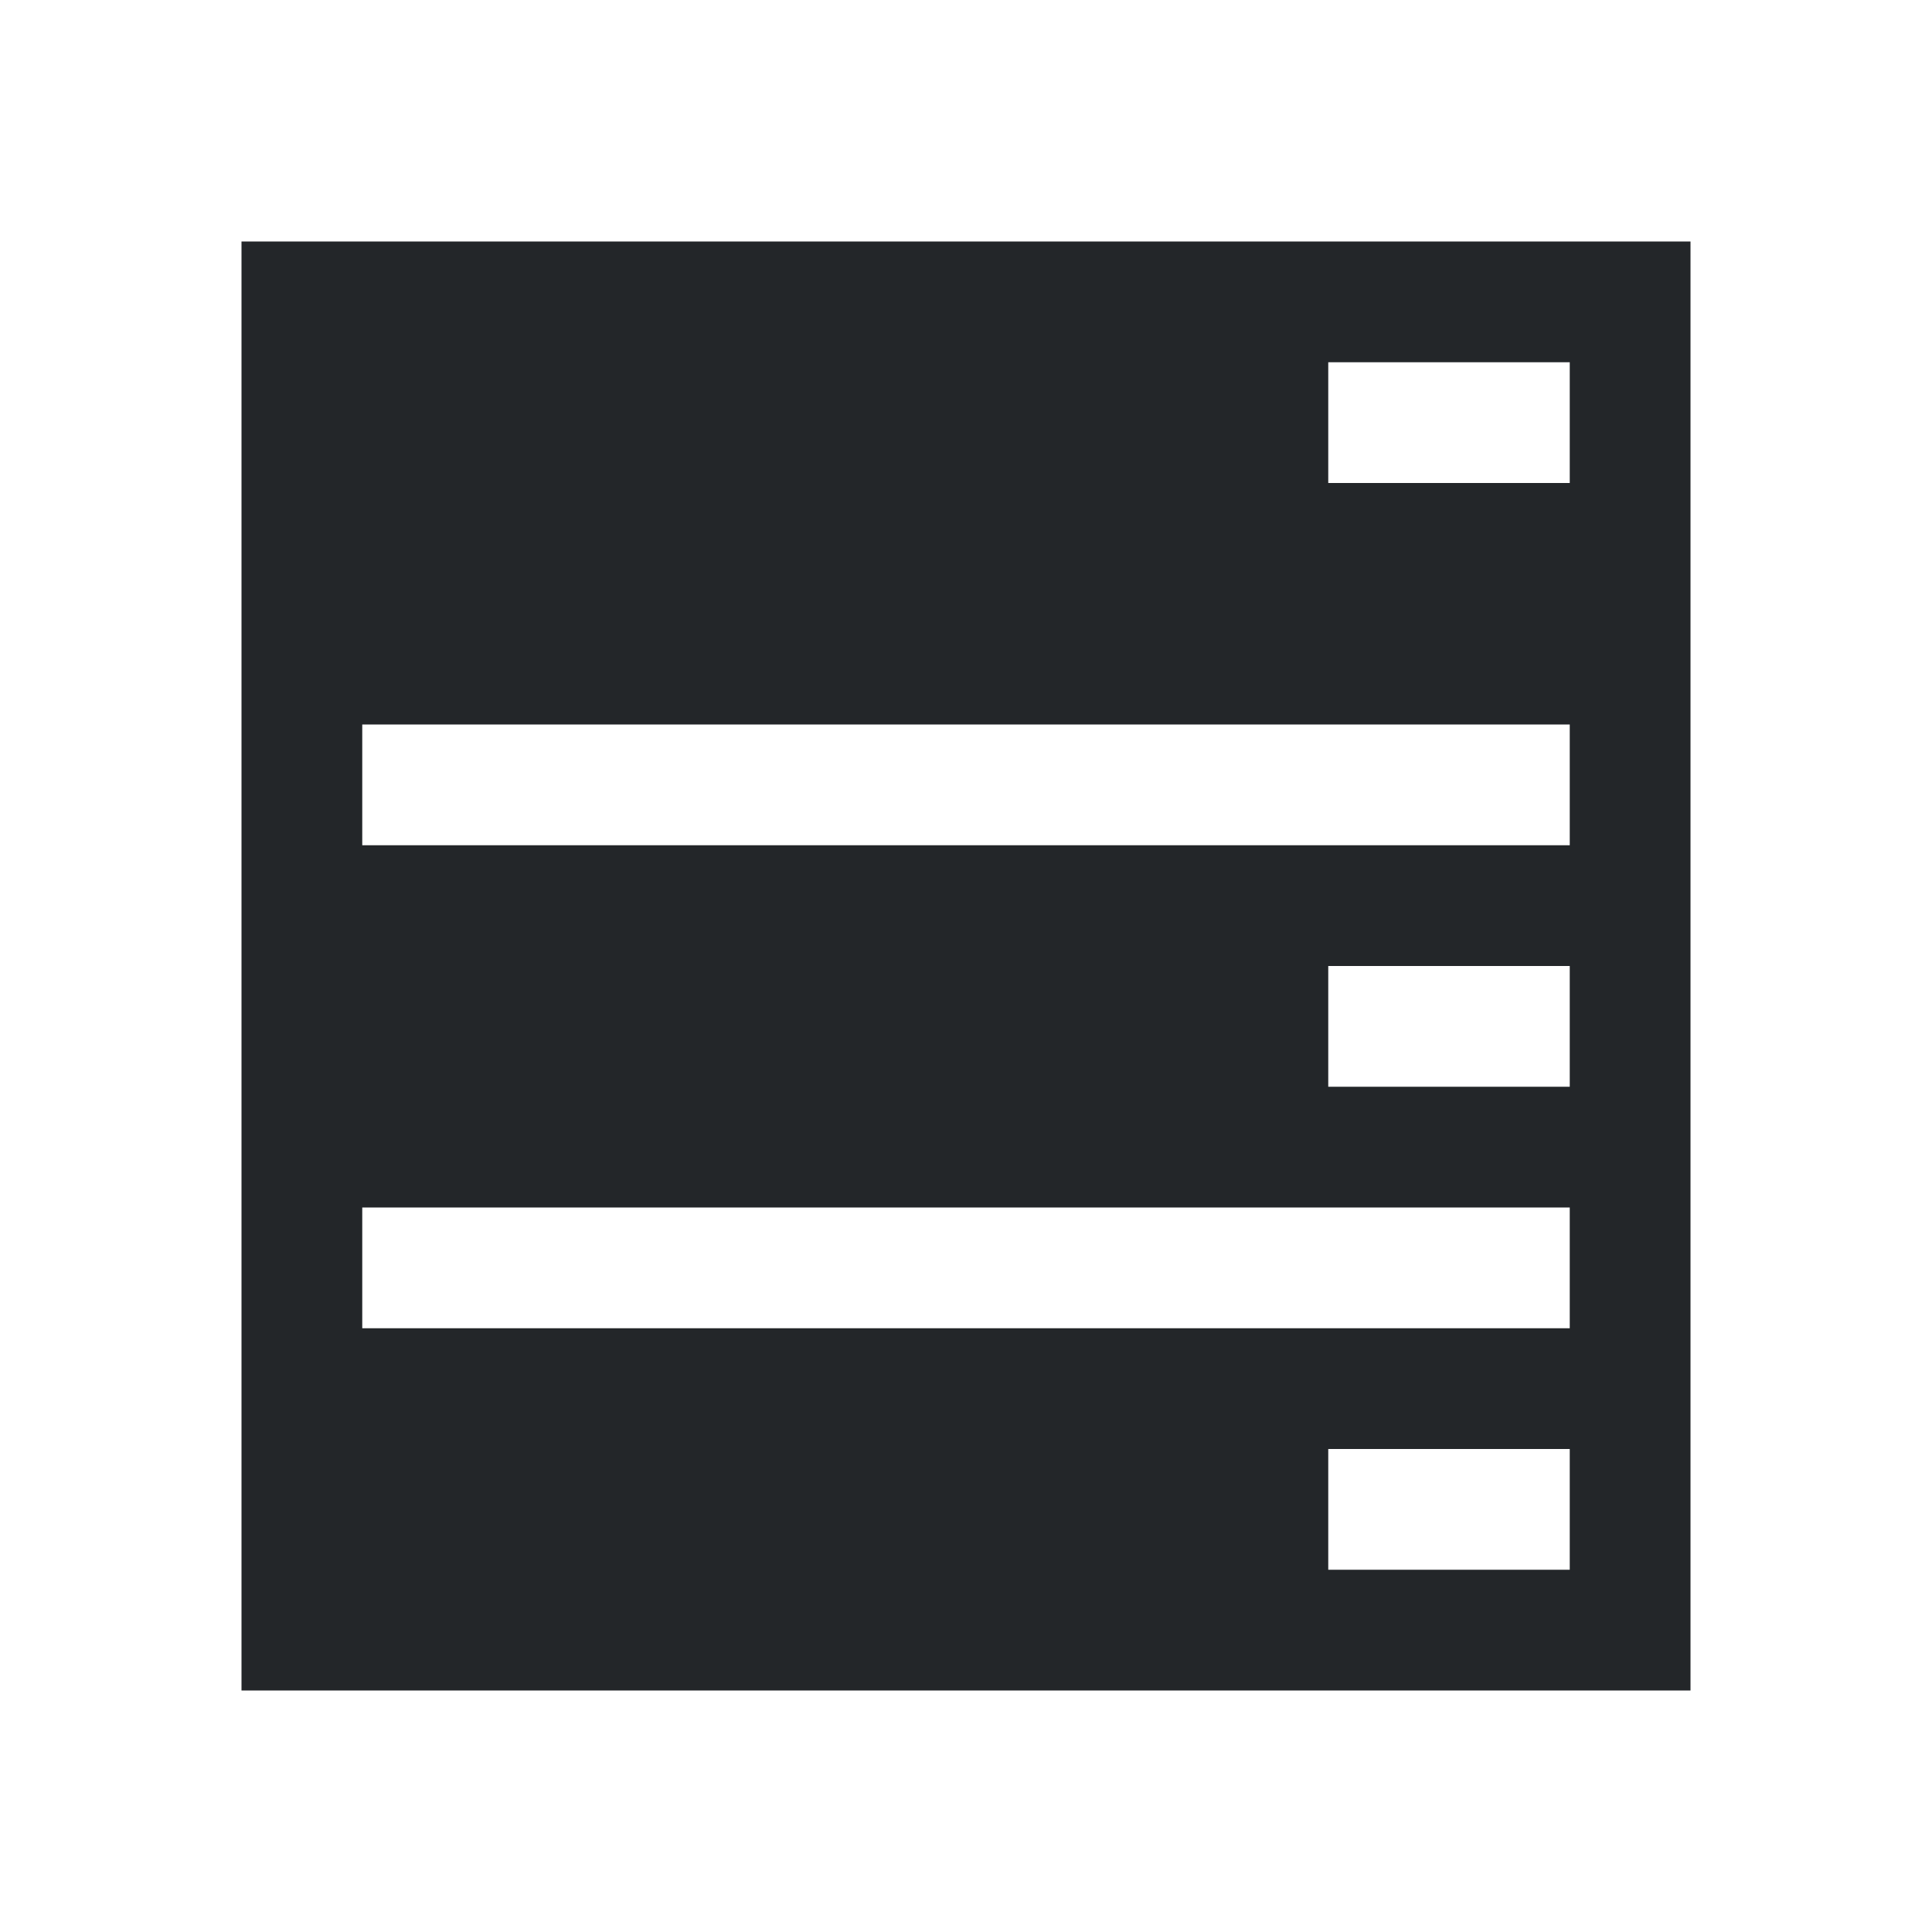
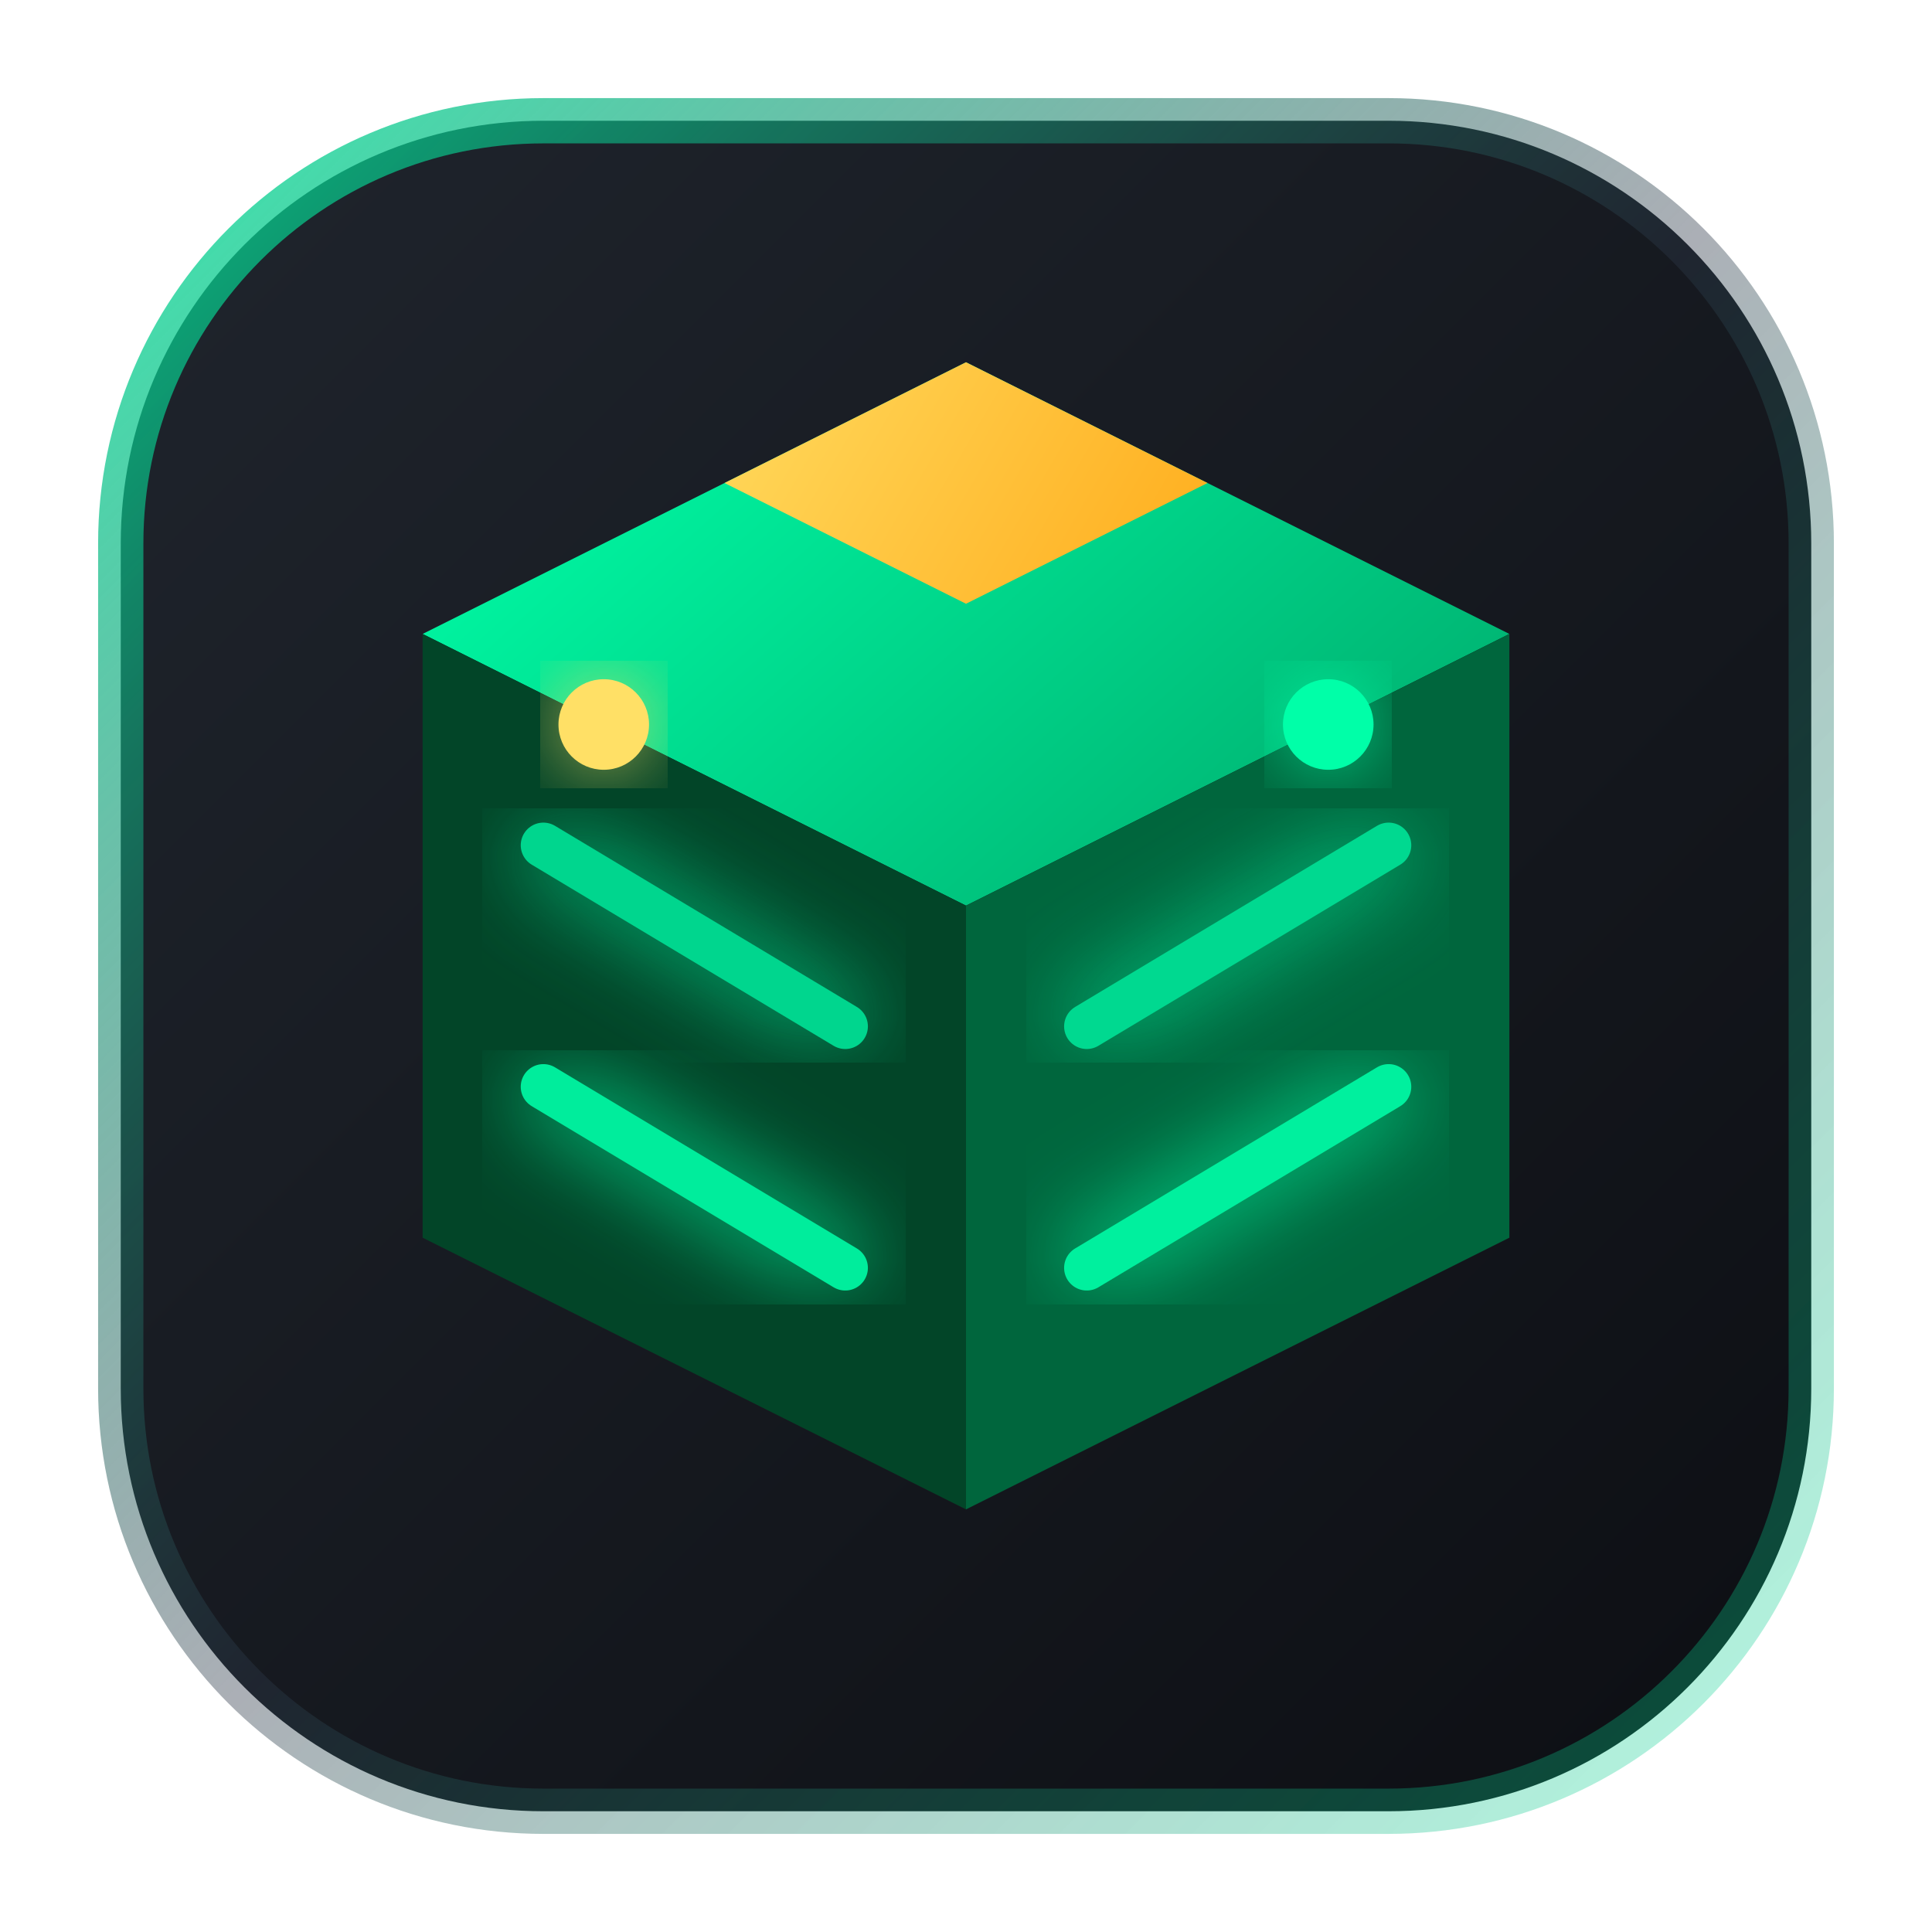
- <svg xmlns="http://www.w3.org/2000/svg" viewBox="0 0 16 16">
-   <defs id="defs3051">
-     <style type="text/css" id="current-color-scheme">
-       .ColorScheme-Text {
-         color:#232629;
-       }
-       </style>
+ <svg xmlns="http://www.w3.org/2000/svg" width="64" height="64" viewBox="0 0 64 64" fill="none">
+   <defs>
+     <linearGradient id="srvBase" x1="8" y1="8" x2="56" y2="56" gradientUnits="userSpaceOnUse">
+       <stop offset="0%" stop-color="#1E232B" />
+       <stop offset="100%" stop-color="#0E1015" />
+     </linearGradient>
+     <linearGradient id="srvBorder" x1="4" y1="4" x2="60" y2="60" gradientUnits="userSpaceOnUse">
+       <stop offset="0%" stop-color="#00E599" stop-opacity="0.8" />
+       <stop offset="50%" stop-color="#2D3748" stop-opacity="0.4" />
+       <stop offset="100%" stop-color="#00E599" stop-opacity="0.3" />
+     </linearGradient>
+     <linearGradient id="srvEmerald" x1="16" y1="12" x2="48" y2="48" gradientUnits="userSpaceOnUse">
+       <stop offset="0%" stop-color="#00FFA8" />
+       <stop offset="100%" stop-color="#008A54" />
+     </linearGradient>
+     <linearGradient id="srvGold" x1="20" y1="14" x2="44" y2="28" gradientUnits="userSpaceOnUse">
+       <stop offset="0%" stop-color="#FFE066" />
+       <stop offset="100%" stop-color="#FF9900" />
+     </linearGradient>
+     <filter id="srvGlow" x="-20%" y="-20%" width="140%" height="140%">
+       <feGaussianBlur stdDeviation="1.5" result="blur" />
+       <feComposite in="SourceGraphic" in2="blur" operator="over" />
+     </filter>
  </defs>
-   <path style="fill:currentColor" d="m 2,2 0,3 0,1 0,1 0,3 0,1 0,3 12,0 0,-3 0,-1 0,-3 0,-1 0,-1 0,-3 z m 9,1 2,0 0,1 -2,0 z M 3,6 13,6 13,7 3,7 Z m 8,2 2,0 0,1 -2,0 z m -8,2 10,0 0,1 -10,0 z m 8,2 2,0 0,1 -2,0 z" class="ColorScheme-Text" />
+   <rect x="4" y="4" width="56" height="56" rx="14" fill="url(#srvBase)" />
+   <rect x="4" y="4" width="56" height="56" rx="14" fill="none" stroke="url(#srvBorder)" stroke-width="1.5" />
+   <polygon points="32,12 50,21 32,30 14,21" fill="url(#srvEmerald)" />
+   <polygon points="32,12 40,16 32,20 24,16" fill="url(#srvGold)" />
+   <polygon points="50,21 50,41 32,50 32,30" fill="#00663D" />
+   <polygon points="14,21 32,30 32,50 14,41" fill="#024528" />
+   <line x1="18" y1="28" x2="28" y2="34" stroke="#00E599" stroke-width="1.5" stroke-linecap="round" opacity="0.9" filter="url(#srvGlow)" />
+   <line x1="36" y1="34" x2="46" y2="28" stroke="#00E599" stroke-width="1.5" stroke-linecap="round" opacity="0.9" filter="url(#srvGlow)" />
+   <line x1="18" y1="36" x2="28" y2="42" stroke="#00FFA8" stroke-width="1.5" stroke-linecap="round" opacity="0.9" filter="url(#srvGlow)" />
+   <line x1="36" y1="42" x2="46" y2="36" stroke="#00FFA8" stroke-width="1.5" stroke-linecap="round" opacity="0.9" filter="url(#srvGlow)" />
+   <circle cx="20" cy="24" r="1.5" fill="#FFE066" filter="url(#srvGlow)" />
+   <circle cx="44" cy="24" r="1.5" fill="#00FFA8" filter="url(#srvGlow)" />
</svg>
